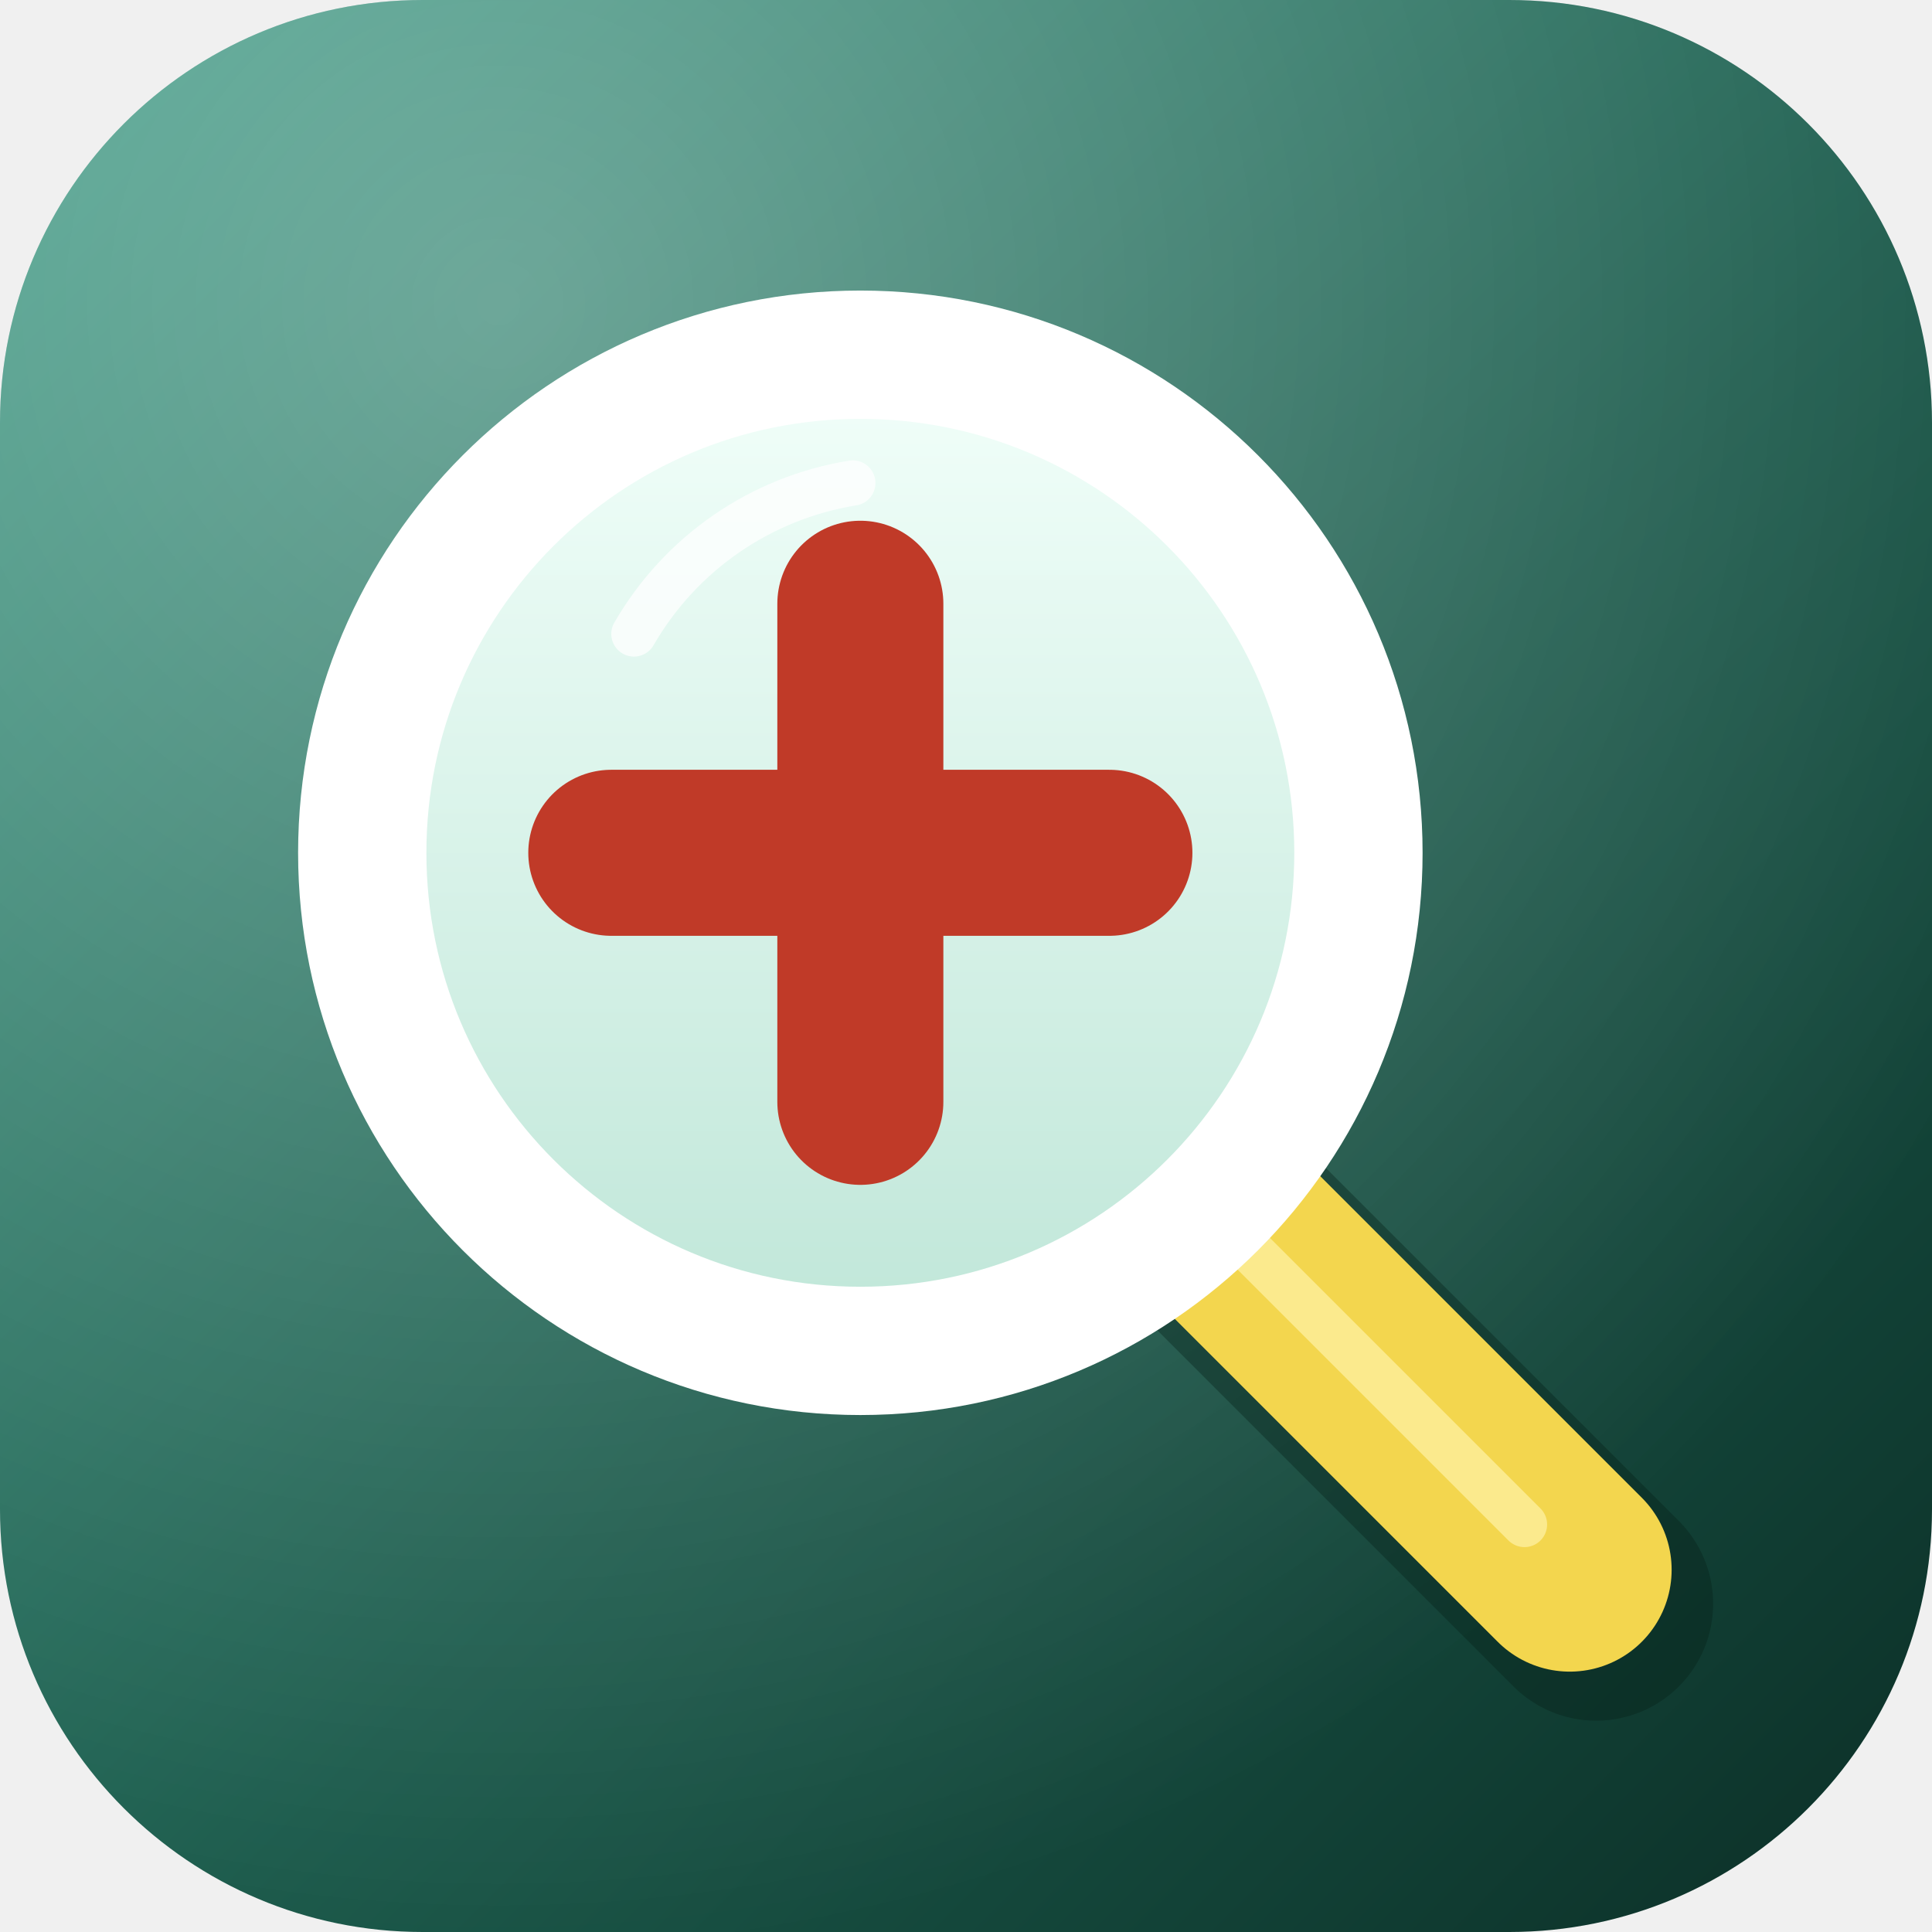
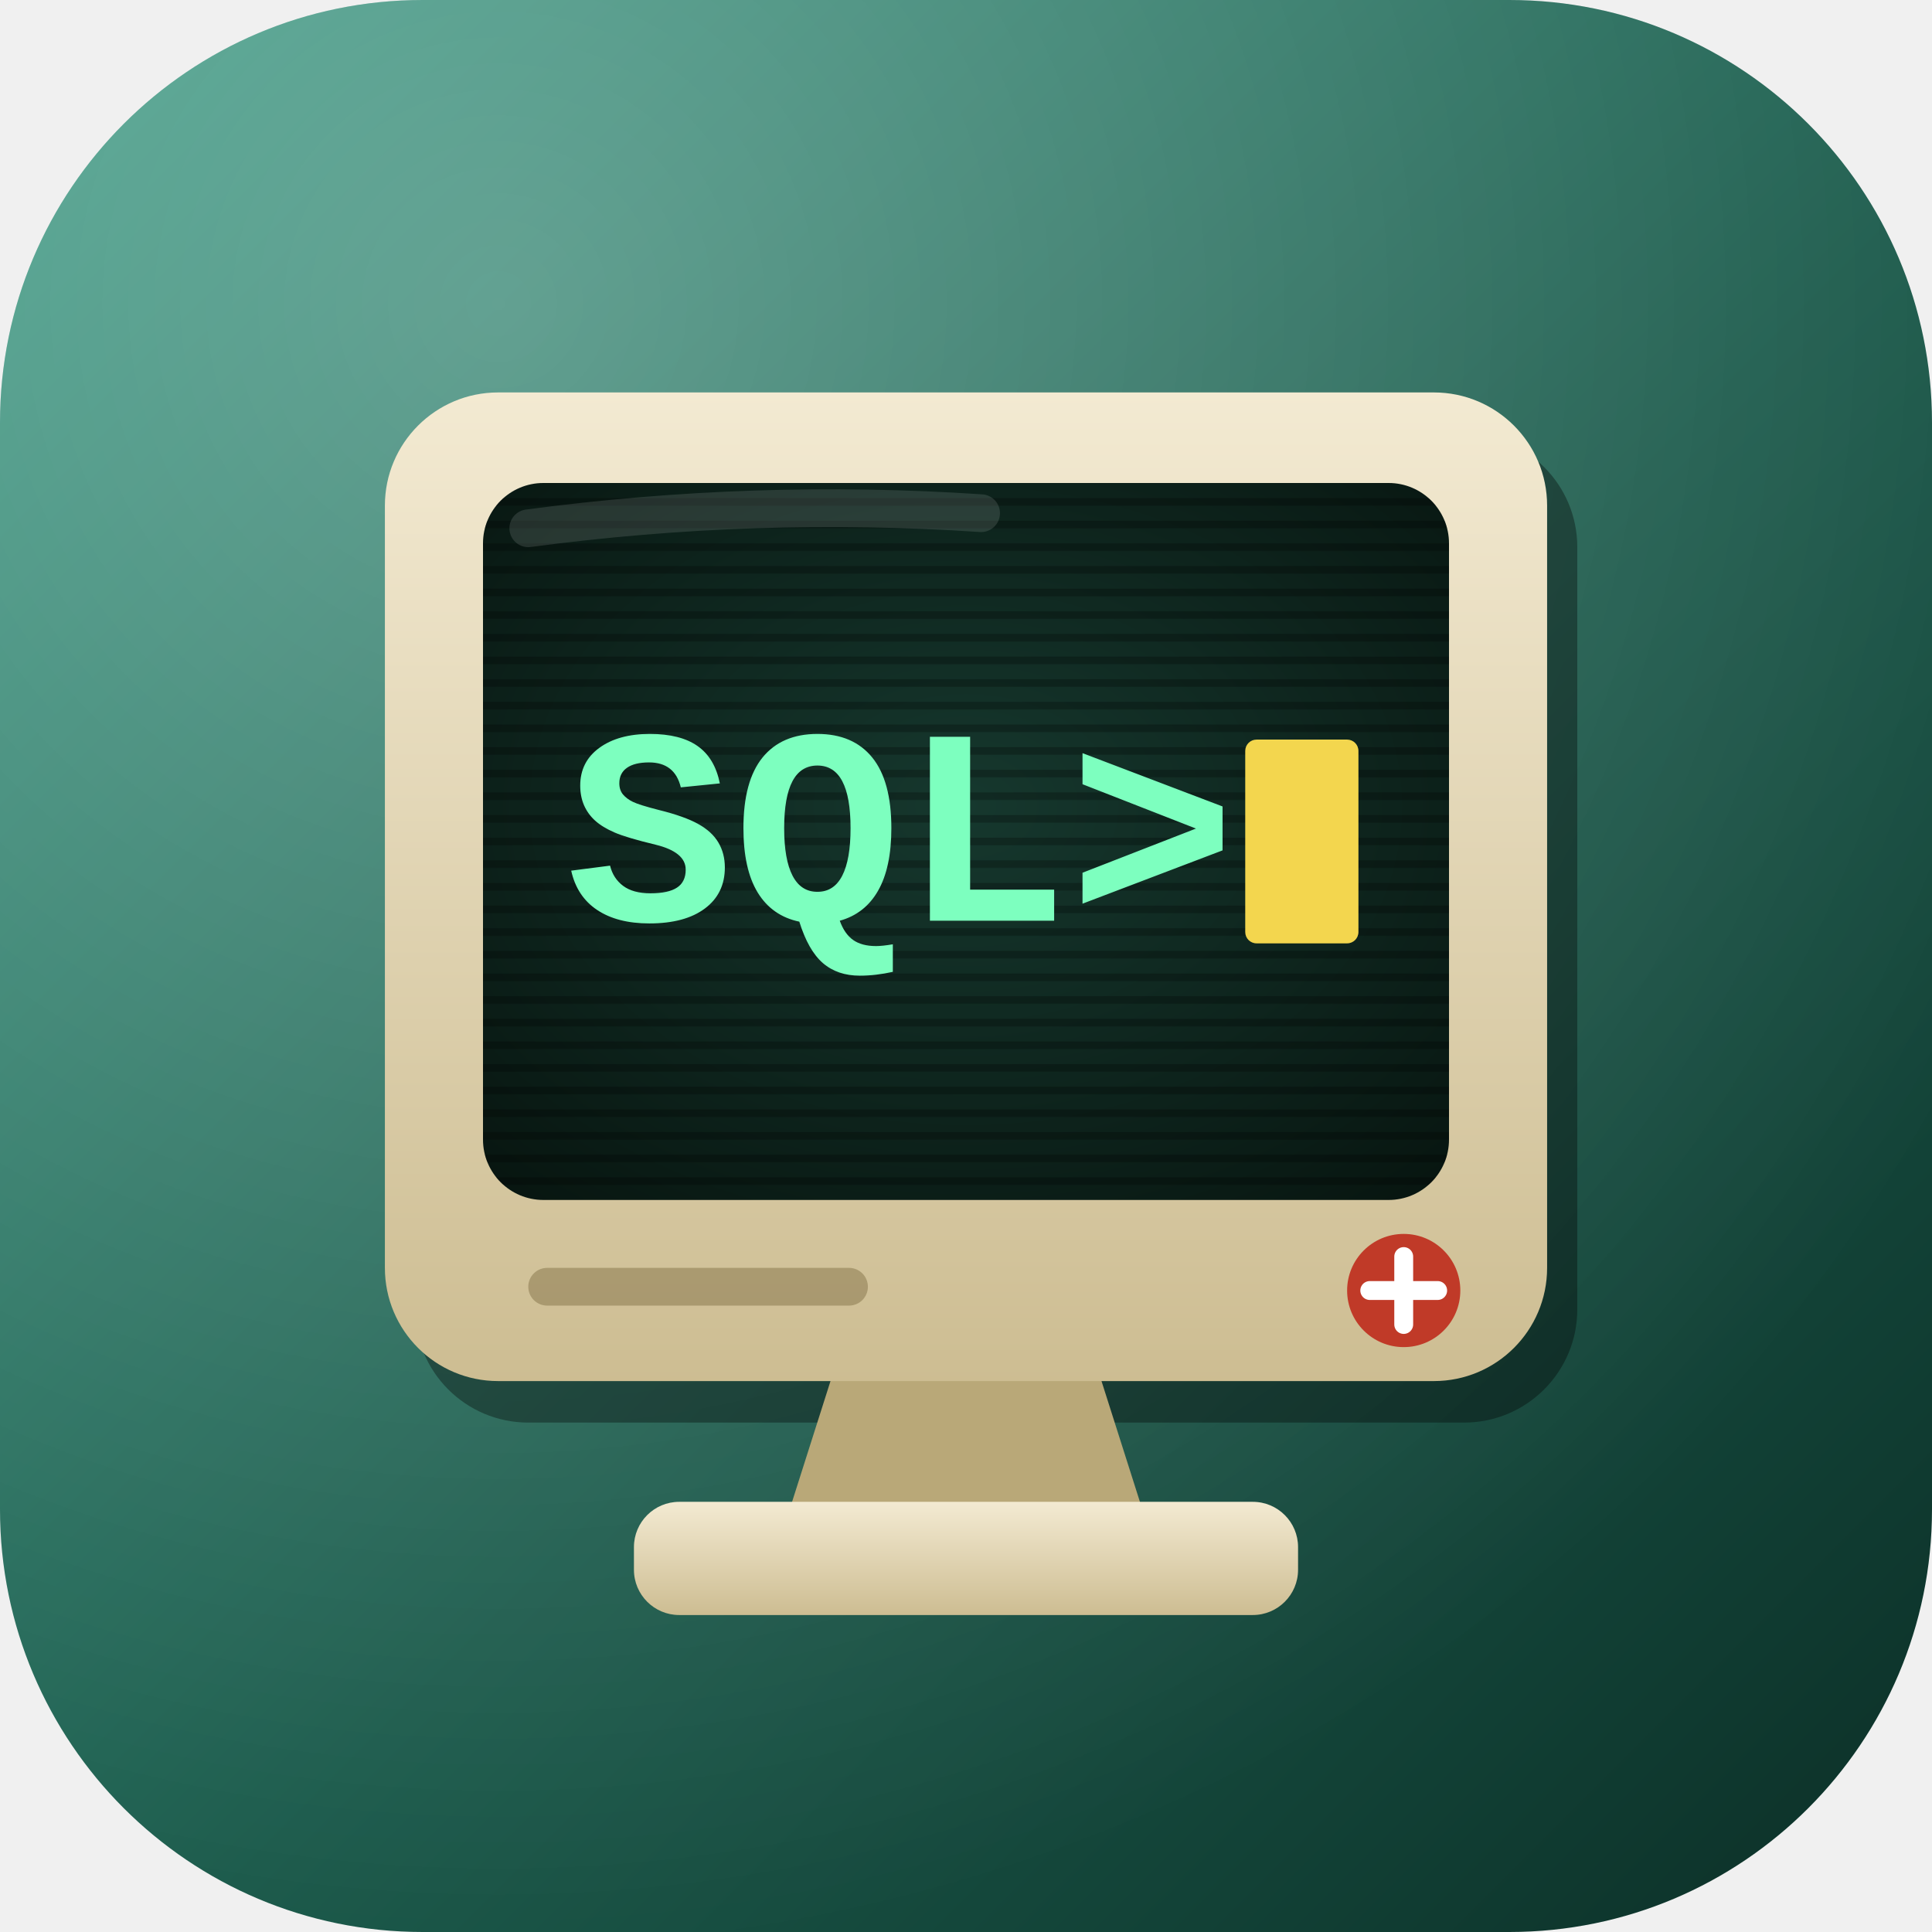
<svg xmlns="http://www.w3.org/2000/svg" viewBox="0 0 512 512">
  <defs>
    <linearGradient id="fundo" x1="0" y1="0" x2="1" y2="1">
      <stop offset="0" stop-color="#3b9a83" />
      <stop offset=".55" stop-color="#1b5a4b" />
      <stop offset="1" stop-color="#0b2e26" />
    </linearGradient>
    <radialGradient id="brilho" cx=".26" cy=".16" r=".85">
-       <stop offset="0" stop-color="#ffffff" stop-opacity=".30" />
-       <stop offset="1" stop-color="#ffffff" stop-opacity="0" />
+       <stop offset="0" stop-color="#fff" stop-opacity=".25" />
+       <stop offset="1" stop-color="#fff" stop-opacity="0" />
    </radialGradient>
-     <linearGradient id="lente" x1="0" y1="0" x2="0" y2="1">
-       <stop offset="0" stop-color="#f2fffa" />
-       <stop offset="1" stop-color="#bfe6d8" />
+     <linearGradient id="bege" x1="0" y1="0" x2="0" y2="1">
+       <stop offset="0" stop-color="#f3ead2" />
+       <stop offset="1" stop-color="#cdbd92" />
    </linearGradient>
+     <radialGradient id="tela" cx=".5" cy=".45" r=".75">
+       <stop offset="0" stop-color="#16382e" />
+       <stop offset="1" stop-color="#07140f" />
+     </radialGradient>
+     <pattern id="linhas" width="6" height="6" patternUnits="userSpaceOnUse">
+       <rect width="6" height="2" fill="#000" fill-opacity=".25" />
+     </pattern>
  </defs>
-   <rect width="512" height="512" rx="112" fill="url(#fundo)" />
-   <rect width="512" height="512" rx="112" fill="url(#brilho)" />
+   <g class="fundo">
+     <rect width="512" height="512" rx="112" fill="url(#fundo)" />
+     <rect width="512" height="512" rx="112" fill="url(#brilho)" />
+   </g>
  <g id="arte">
-     <path d="M318 318 L416 416" stroke="#06201a" stroke-opacity=".38" stroke-width="62" stroke-linecap="round" transform="translate(7 9)" />
-     <path d="M318 318 L416 416" stroke="#f3d64e" stroke-width="54" stroke-linecap="round" />
-     <path d="M330 330 L404 404" stroke="#fff3a8" stroke-opacity=".7" stroke-width="12" stroke-linecap="round" />
-     <circle cx="228" cy="226" r="132" fill="url(#lente)" stroke="#ffffff" stroke-width="34" />
-     <path d="M228 160 V292 M162 226 H294" stroke="#c03a28" stroke-width="44" stroke-linecap="round" />
-     <path d="M168 168 A82 82 0 0 1 226 128" fill="none" stroke="#ffffff" stroke-opacity=".75" stroke-width="12" stroke-linecap="round" />
+     <rect x="102" y="104" width="308" height="262" rx="30" fill="#000" fill-opacity=".35" transform="translate(8 11)" />
+     <path d="M222 360 L290 360 L304 404 L208 404 Z" fill="#b9a878" />
+     <rect x="168" y="398" width="176" height="30" rx="12" fill="url(#bege)" />
+     <rect x="102" y="104" width="308" height="262" rx="30" fill="url(#bege)" />
+     <rect x="128" y="128" width="256" height="190" rx="16" fill="url(#tela)" />
+     <rect x="128" y="128" width="256" height="190" rx="16" fill="url(#linhas)" />
+     <text x="150" y="244" font-family="Consolas, 'Courier New', monospace" font-weight="700" font-size="74" fill="#7dffbf">SQL&gt;</text>
+     <rect x="330" y="196" width="30" height="54" rx="3" fill="#f3d64e" />
+     <path d="M140 140 Q200 132 260 136" fill="none" stroke="#fff" stroke-opacity=".12" stroke-width="10" stroke-linecap="round" />
+     <circle cx="372" cy="342" r="15" fill="#c03a28" />
+     <path d="M372 333 V351 M363 342 H381" stroke="#fff" stroke-width="5" stroke-linecap="round" />
+     <rect x="140" y="336" width="90" height="10" rx="5" fill="#8f7f55" fill-opacity=".6" />
  </g>
</svg>
